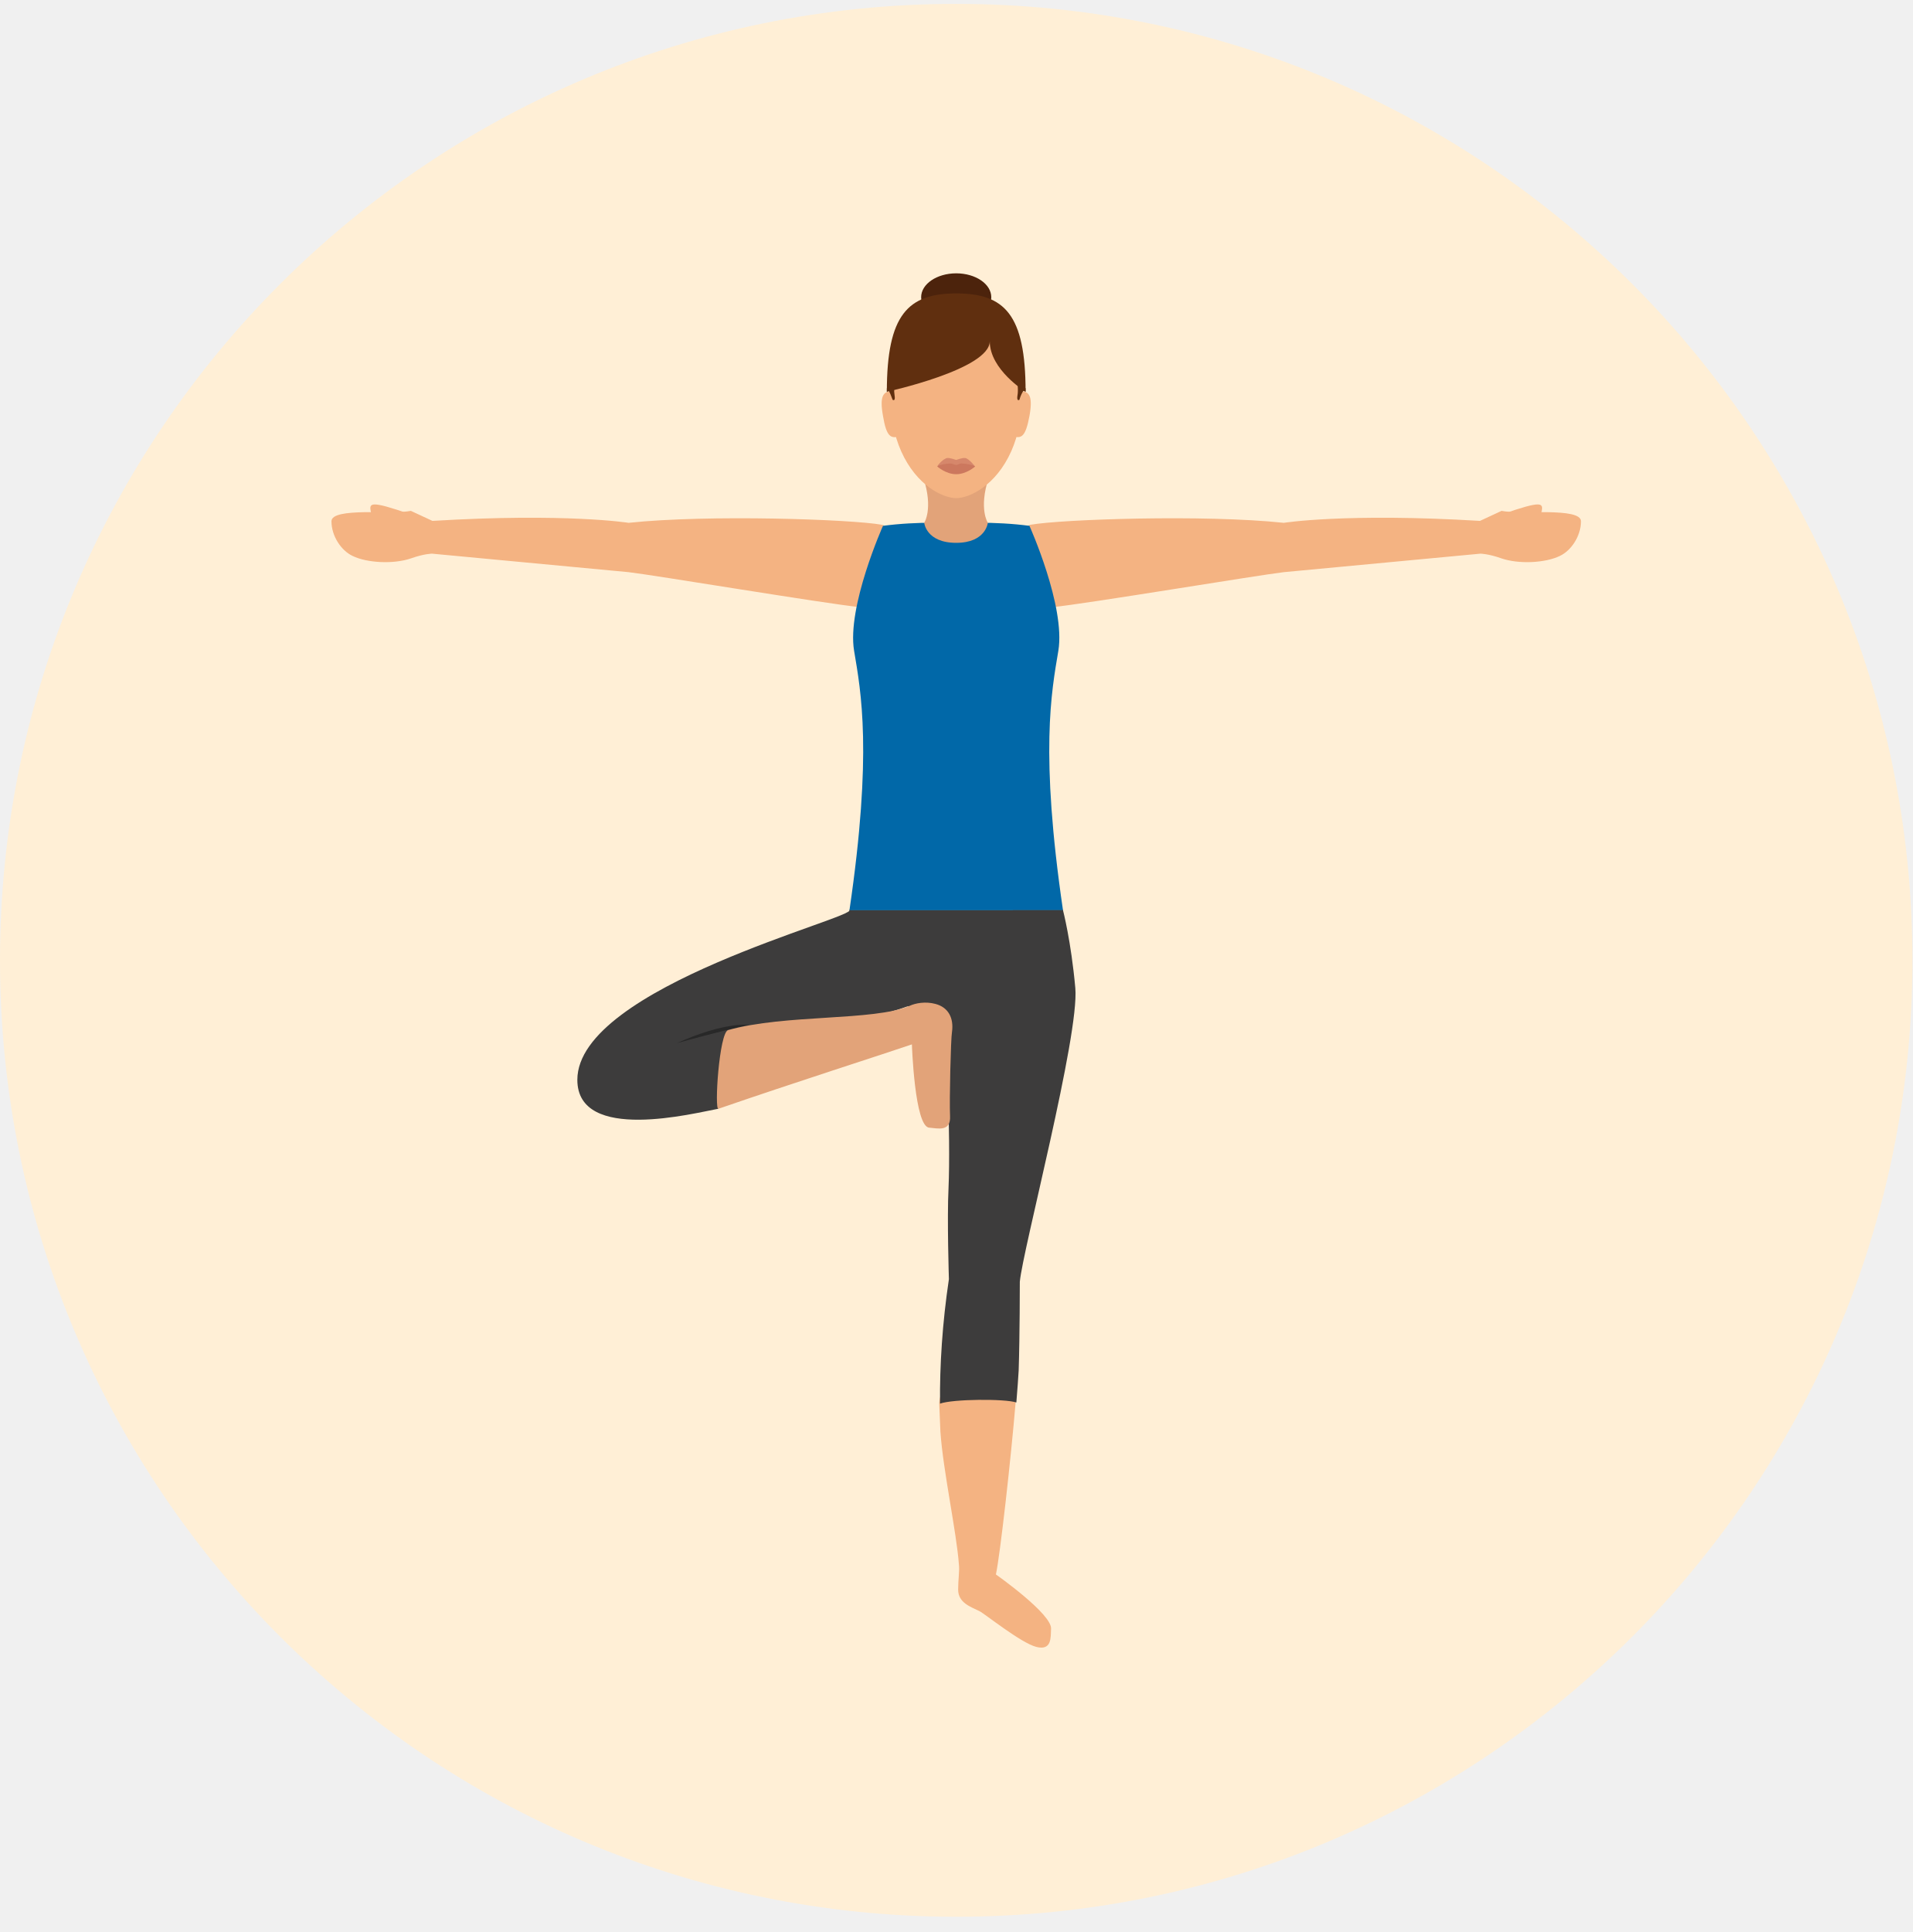
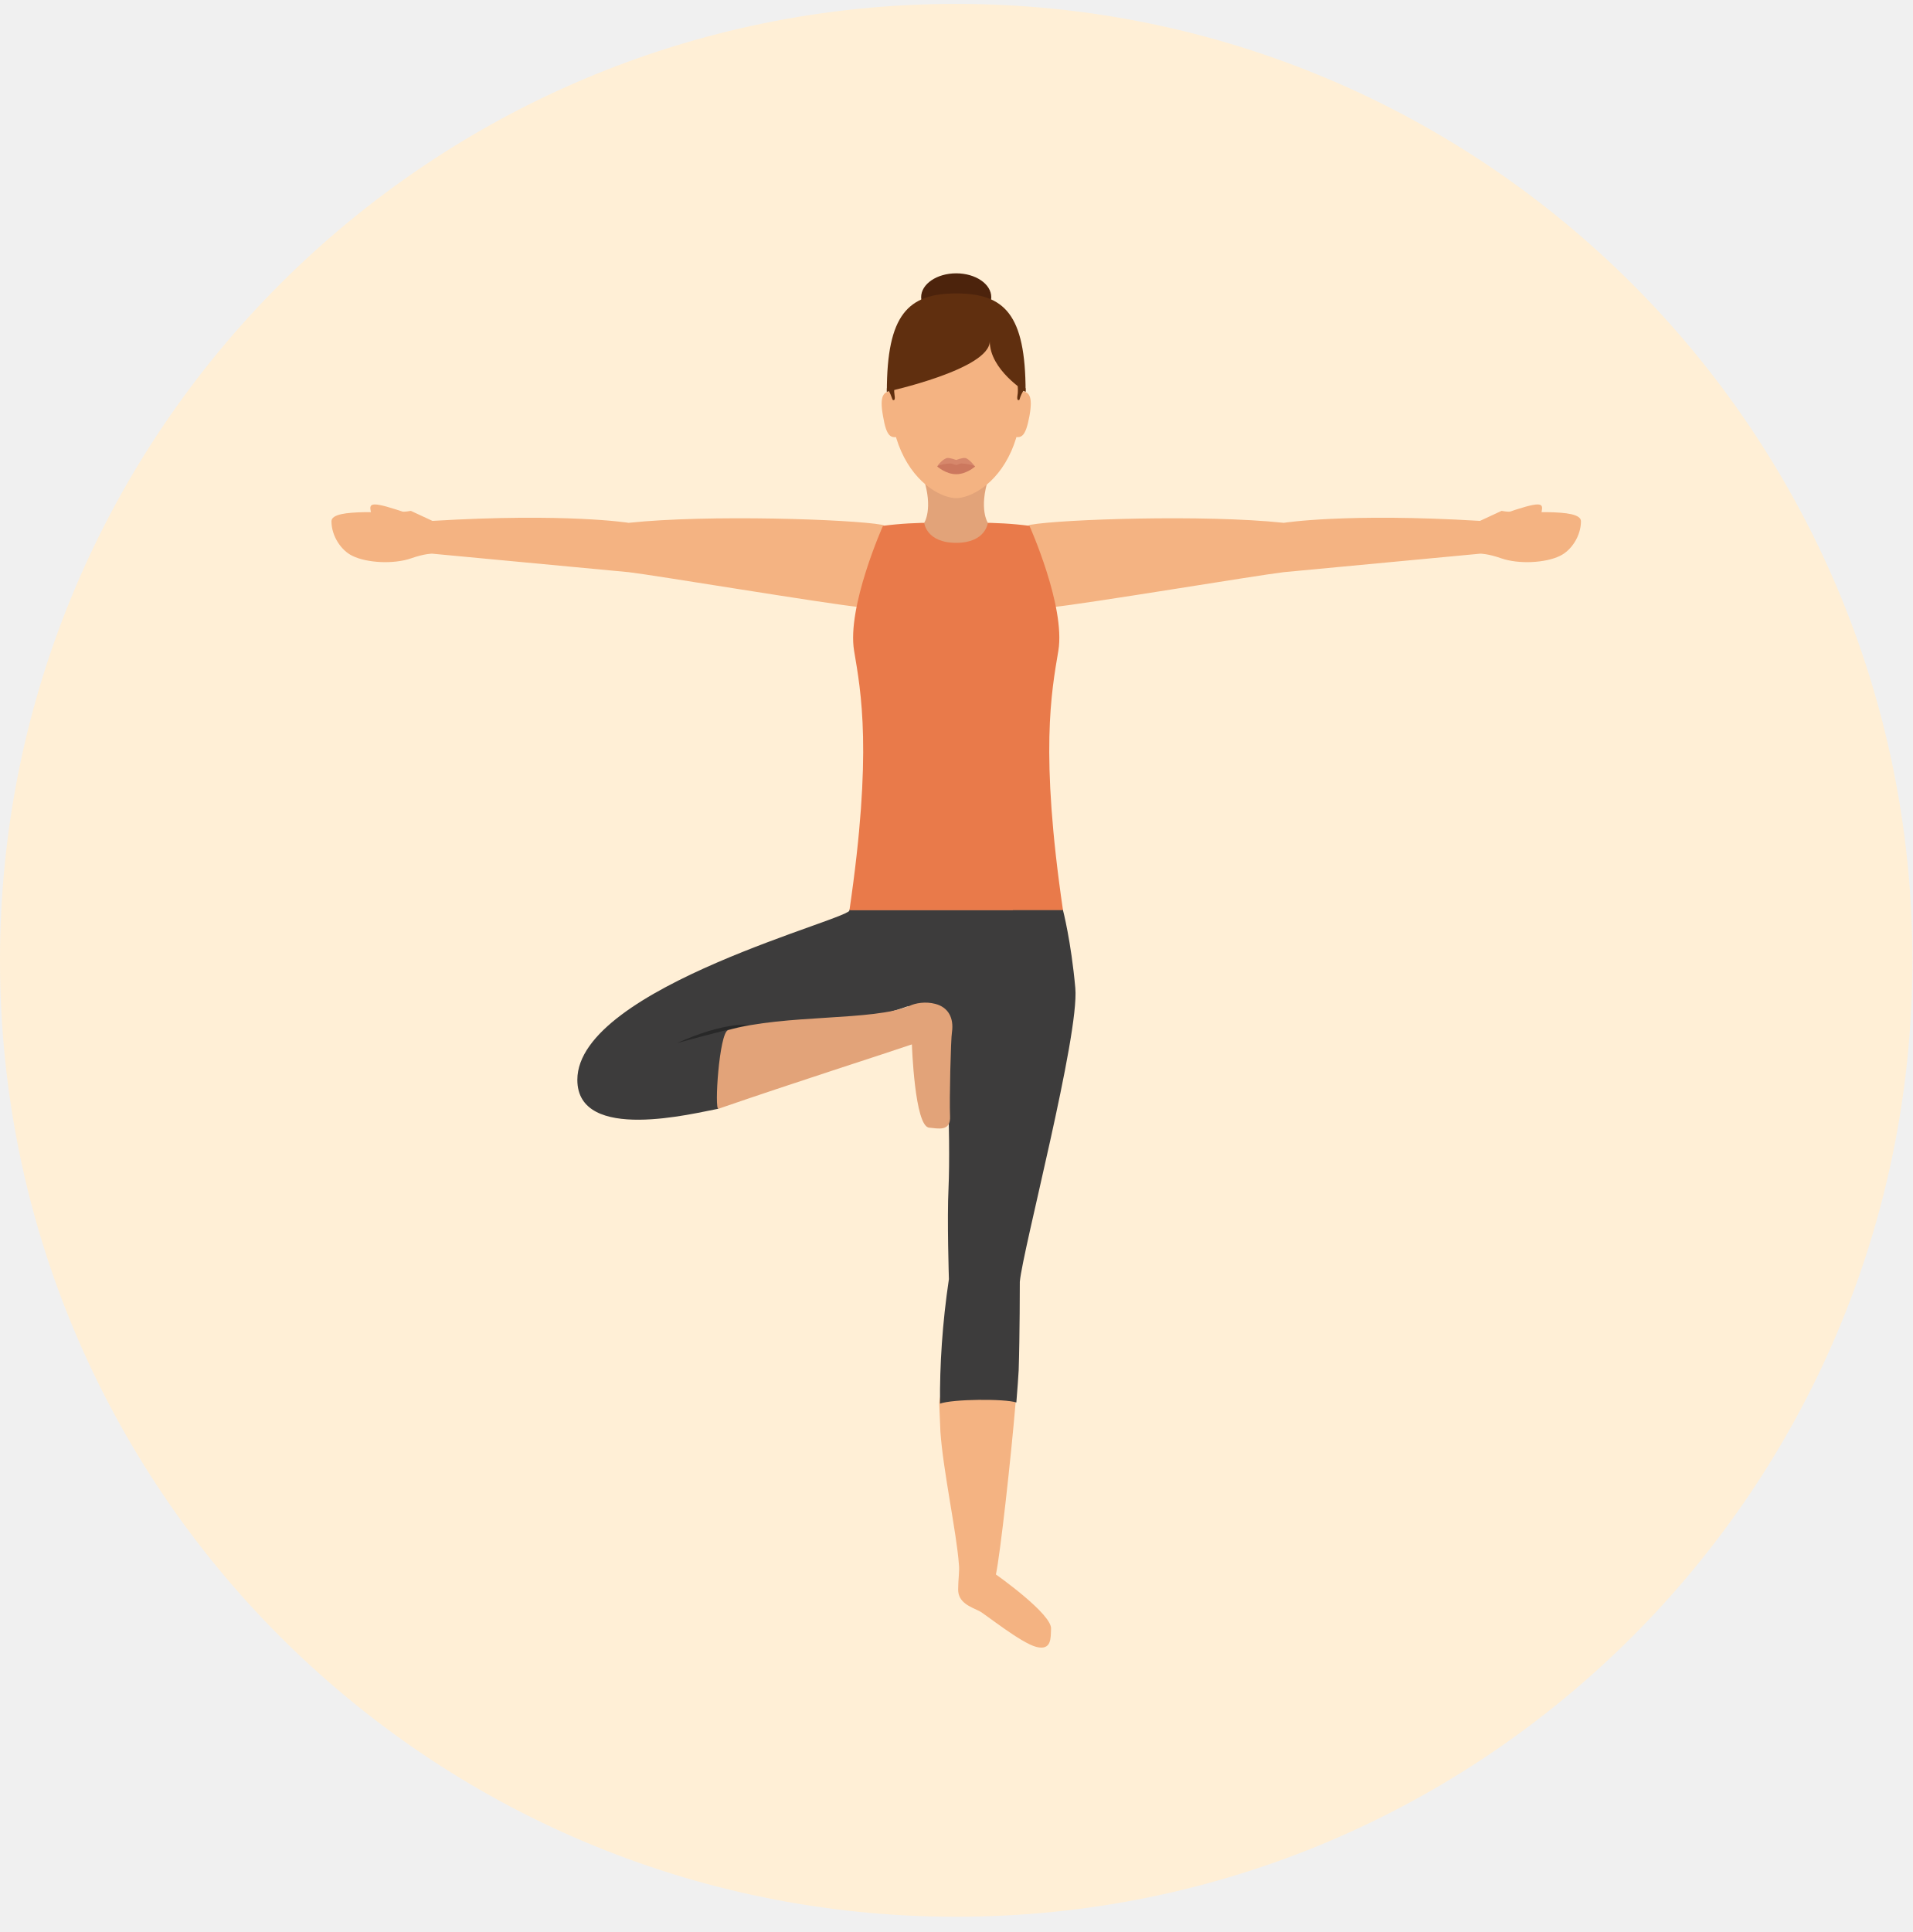
<svg xmlns="http://www.w3.org/2000/svg" width="100" height="101" viewBox="0 0 100 101" fill="none">
  <g clip-path="url(#clip0_4431_3223)">
    <path d="M0 50.203C0 22.593 22.39 0.203 50 0.203C77.61 0.203 100 22.593 100 50.203C100 77.813 77.61 100.203 50 100.203C22.39 100.203 0 77.813 0 50.203Z" fill="#FFEFD6" />
    <path d="M44.418 47.562L44.66 51.654C44.66 51.654 48.066 53.004 49.537 53.004C51.008 53.004 55.341 51.654 55.341 51.654L55.583 47.562H44.418Z" fill="#3D3C3C" />
    <path d="M17.332 27.251C17.332 26.506 20.516 26.909 21.484 26.707L22.612 27.231C29.605 26.808 32.87 27.332 32.87 27.332C37.042 26.888 44.539 27.15 46.111 27.433C47.058 27.594 46.191 31.745 45.002 31.745C43.188 31.564 34.261 30.073 32.87 29.911C32.689 29.891 22.592 28.944 22.592 28.944C22.592 28.944 22.189 28.944 21.504 29.186C20.577 29.508 19.186 29.428 18.441 29.065C17.836 28.783 17.332 28.017 17.332 27.251Z" fill="#F4B382" />
    <path d="M20.496 27.19C20.496 27.19 19.489 27.27 19.388 26.747C19.307 26.303 19.328 26.142 21.464 26.888C21.464 26.888 21.423 27.19 20.496 27.19Z" fill="#F4B382" />
    <path d="M82.668 27.251C82.668 26.506 79.484 26.909 78.516 26.707L77.388 27.231C70.395 26.808 67.13 27.332 67.13 27.332C62.958 26.888 55.461 27.15 53.889 27.433C52.942 27.594 53.809 31.745 54.998 31.745C56.812 31.564 65.739 30.073 67.13 29.911C67.311 29.891 77.408 28.944 77.408 28.944C77.408 28.944 77.811 28.944 78.496 29.186C79.423 29.508 80.814 29.428 81.56 29.065C82.164 28.783 82.668 28.017 82.668 27.251Z" fill="#F4B382" />
    <path d="M79.504 27.19C79.504 27.19 80.512 27.27 80.613 26.747C80.694 26.303 80.673 26.142 78.537 26.888C78.537 26.888 78.577 27.19 79.504 27.19Z" fill="#F4B382" />
-     <path d="M55.341 34.019C55.724 31.701 53.83 27.489 53.83 27.489C52.923 27.368 51.975 27.328 51.27 27.328H48.731C48.005 27.328 47.078 27.368 46.171 27.489C46.171 27.489 44.277 31.721 44.66 34.019C45.023 36.175 45.627 39.339 44.418 47.582H50H55.583C54.374 39.339 54.978 36.175 55.341 34.019Z" fill="#0168A8" />
+     <path d="M55.341 34.019C55.724 31.701 53.83 27.489 53.83 27.489C52.923 27.368 51.975 27.328 51.27 27.328H48.731C48.005 27.328 47.078 27.368 46.171 27.489C46.171 27.489 44.277 31.721 44.66 34.019C45.023 36.175 45.627 39.339 44.418 47.582H50H55.583C54.374 39.339 54.978 36.175 55.341 34.019Z" fill="#E97A4A" />
    <path d="M51.693 24.992H48.287C48.811 26.604 48.327 27.33 48.327 27.33C48.327 27.33 48.428 28.378 50 28.378C51.552 28.378 51.653 27.33 51.653 27.33C51.653 27.33 51.169 26.604 51.693 24.992Z" fill="#E2A379" />
    <path d="M53.487 20.318C53.487 16.267 51.915 15.34 50 15.34C48.066 15.34 46.514 16.267 46.514 20.318C46.514 21.688 46.755 22.756 47.118 23.582C47.924 25.396 49.315 26.041 50 26.041C50.685 26.041 52.076 25.396 52.882 23.582C53.245 22.756 53.487 21.688 53.487 20.318Z" fill="#F4B382" />
    <path d="M50.987 24.387C50.987 24.387 50.543 24.609 49.999 24.609C49.455 24.609 49.012 24.387 49.012 24.387C49.012 24.327 49.334 23.964 49.536 23.944C49.657 23.924 49.999 24.044 49.999 24.044C49.999 24.044 50.322 23.924 50.463 23.944C50.664 23.964 50.987 24.387 50.987 24.387Z" fill="#D6876B" />
    <path d="M50.987 24.388C50.987 24.388 50.543 24.791 49.999 24.791C49.455 24.791 49.012 24.388 49.012 24.388C49.012 24.388 49.112 24.267 49.697 24.227C49.798 24.227 49.919 24.307 49.999 24.307C50.08 24.307 50.181 24.227 50.261 24.227C50.866 24.267 50.987 24.388 50.987 24.388Z" fill="#CC785E" />
    <path d="M50 16.788C51.013 16.788 51.834 16.229 51.834 15.539C51.834 14.848 51.013 14.289 50 14.289C48.987 14.289 48.166 14.848 48.166 15.539C48.166 16.229 48.987 16.788 50 16.788Z" fill="#4C230C" />
    <path d="M53.628 20.479C53.628 16.428 52.52 15.34 50.001 15.34C47.481 15.34 46.373 16.448 46.373 20.479C46.373 20.479 51.754 19.31 51.754 17.839C51.754 19.33 53.628 20.479 53.628 20.479Z" fill="#602F0F" />
    <path d="M46.172 21.747C46.353 22.856 46.595 22.896 46.938 22.836L46.575 20.438C46.232 20.498 45.97 20.639 46.172 21.747Z" fill="#F4B382" />
    <path d="M53.427 20.438L53.065 22.836C53.407 22.896 53.629 22.836 53.83 21.747C54.032 20.639 53.77 20.498 53.427 20.438Z" fill="#F4B382" />
    <path d="M46.776 20.657C46.756 20.536 46.756 20.435 46.756 20.334C46.756 20.213 46.776 20.133 46.776 20.133L46.373 20.294C46.373 20.355 46.373 20.415 46.373 20.475C46.373 20.475 46.413 20.455 46.494 20.435C46.494 20.435 46.494 20.435 46.474 20.435C46.534 20.536 46.595 20.677 46.675 20.899C46.675 20.899 46.837 21.02 46.776 20.657Z" fill="#602F0F" />
    <path d="M53.225 20.355C53.225 20.435 53.225 20.556 53.205 20.657C53.145 21.02 53.306 20.899 53.306 20.899C53.366 20.677 53.447 20.536 53.507 20.435C53.588 20.455 53.628 20.475 53.628 20.475C53.628 20.415 53.628 20.355 53.628 20.294L53.225 20.133C53.205 20.133 53.225 20.213 53.225 20.355Z" fill="#602F0F" />
    <path d="M54.192 86.097C53.386 85.896 51.471 84.344 51.209 84.223C50.766 84.001 50.101 83.8 50.101 83.095C50.101 82.591 50.181 82.107 50.141 81.785C50.02 80.112 49.315 76.887 49.174 74.852C49.154 74.388 49.133 73.905 49.113 73.401C49.093 71.406 53.184 72.615 53.104 73.341C52.862 76.243 52.298 81.281 52.076 82.309C52.076 82.309 55.059 84.405 54.958 85.17C54.938 85.614 54.998 86.299 54.192 86.097Z" fill="#F4B382" />
    <path d="M49.618 66.869C49.275 69.166 49.134 71.383 49.154 73.378C49.819 73.136 52.54 73.116 53.145 73.318C53.205 72.592 53.245 72.008 53.266 71.645C53.326 69.831 53.326 67.01 53.326 67.01C53.467 65.377 56.45 54.112 56.228 51.653C56.006 49.194 55.583 47.582 55.583 47.582H52.963C52.439 49.194 49.598 48.831 49.315 50.464C49.477 54.031 49.718 59.392 49.598 62.112C49.517 63.725 49.618 66.869 49.618 66.869Z" fill="#3D3C3C" />
    <path d="M43.853 53.467C41.838 53.749 40.266 53.85 38.069 54.032C37.727 54.636 37.465 57.337 37.566 57.962C36.336 58.183 30.189 59.775 30.189 56.45C30.189 51.573 44.921 47.945 44.418 47.562C44.418 47.562 50.665 50.787 47.481 52.601C47.481 52.601 45.869 53.205 43.853 53.467Z" fill="#3D3C3C" />
    <path d="M35.389 54.536C35.389 54.536 37.384 53.972 39.178 53.569C39.157 53.589 37.928 53.387 35.389 54.536Z" fill="#282828" />
    <path d="M49.678 58.347C49.638 57.52 49.719 54.255 49.779 53.953C49.88 53.228 49.598 52.663 48.913 52.482C48.389 52.341 47.865 52.442 47.562 52.583C45.668 53.389 41.073 53.006 38.07 53.852C37.607 53.993 37.345 58.044 37.566 57.964C41.536 56.593 46.212 55.102 47.683 54.598C47.683 54.598 47.824 58.911 48.59 58.951C49.054 58.992 49.719 59.173 49.678 58.347Z" fill="#E2A379" />
  </g>
  <defs>
    <clipPath id="clip0_4431_3223">
      <rect width="100" height="100" fill="white" transform="translate(0 0.203125)" />
    </clipPath>
  </defs>
</svg>
